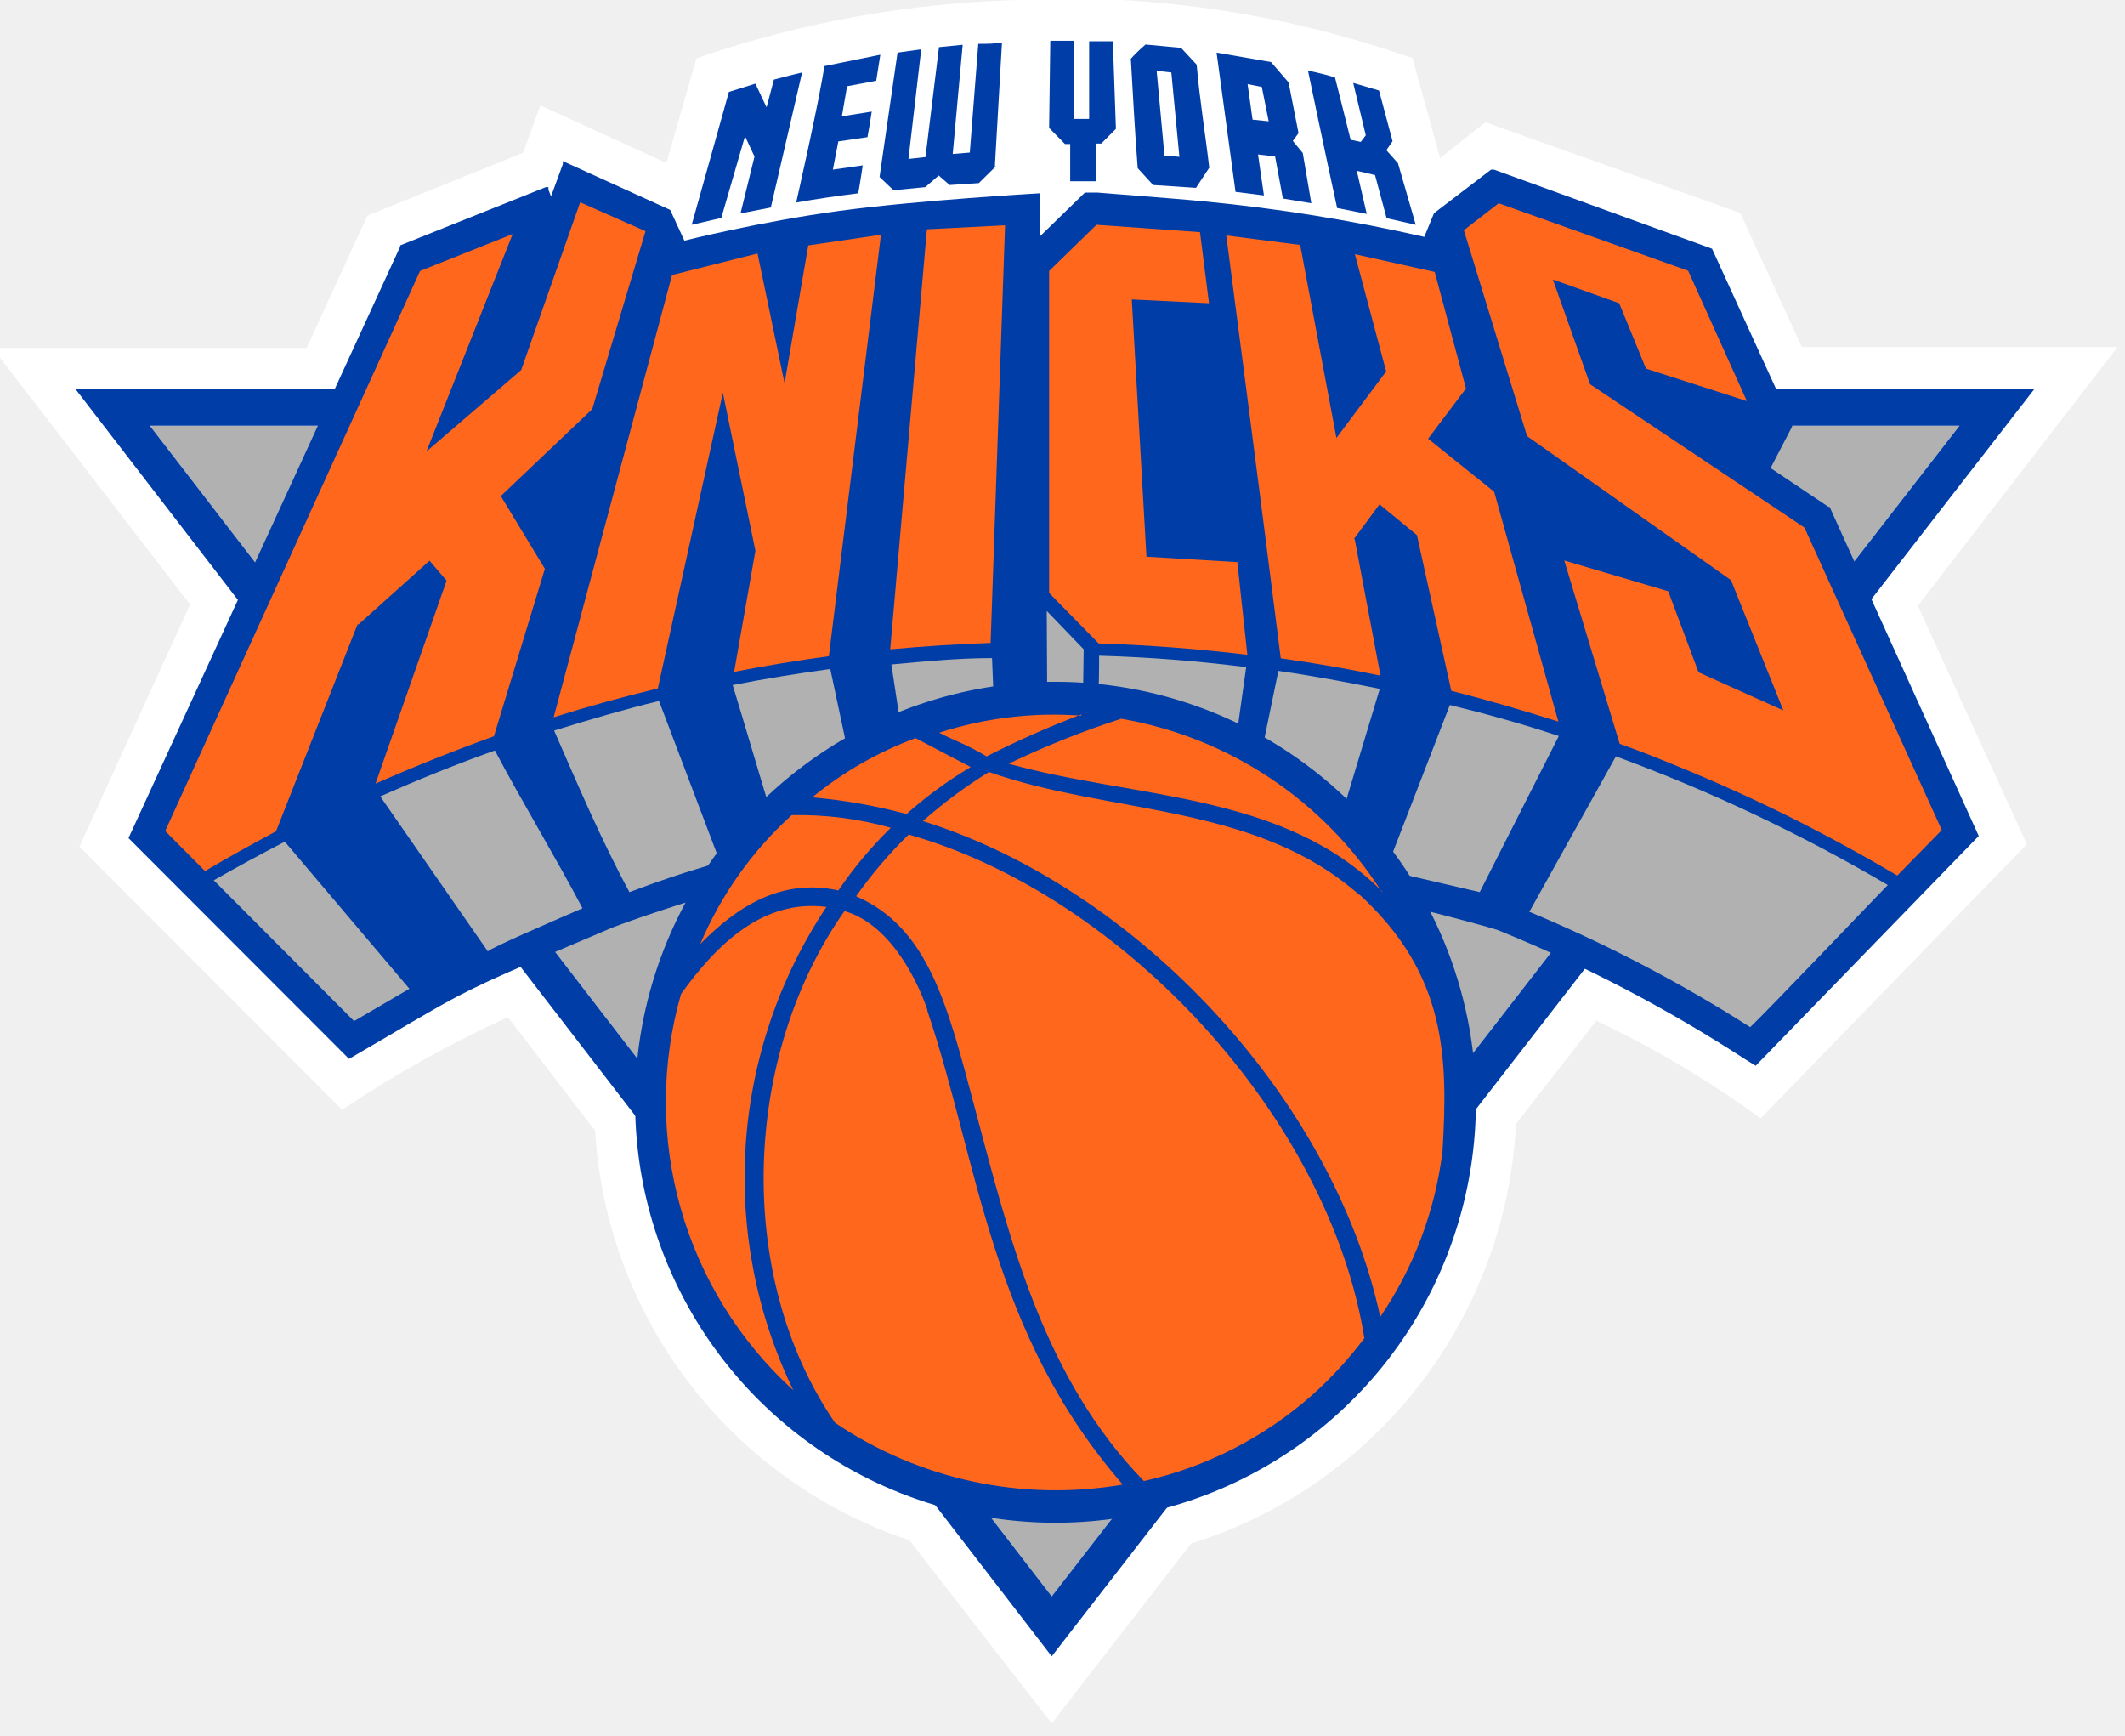
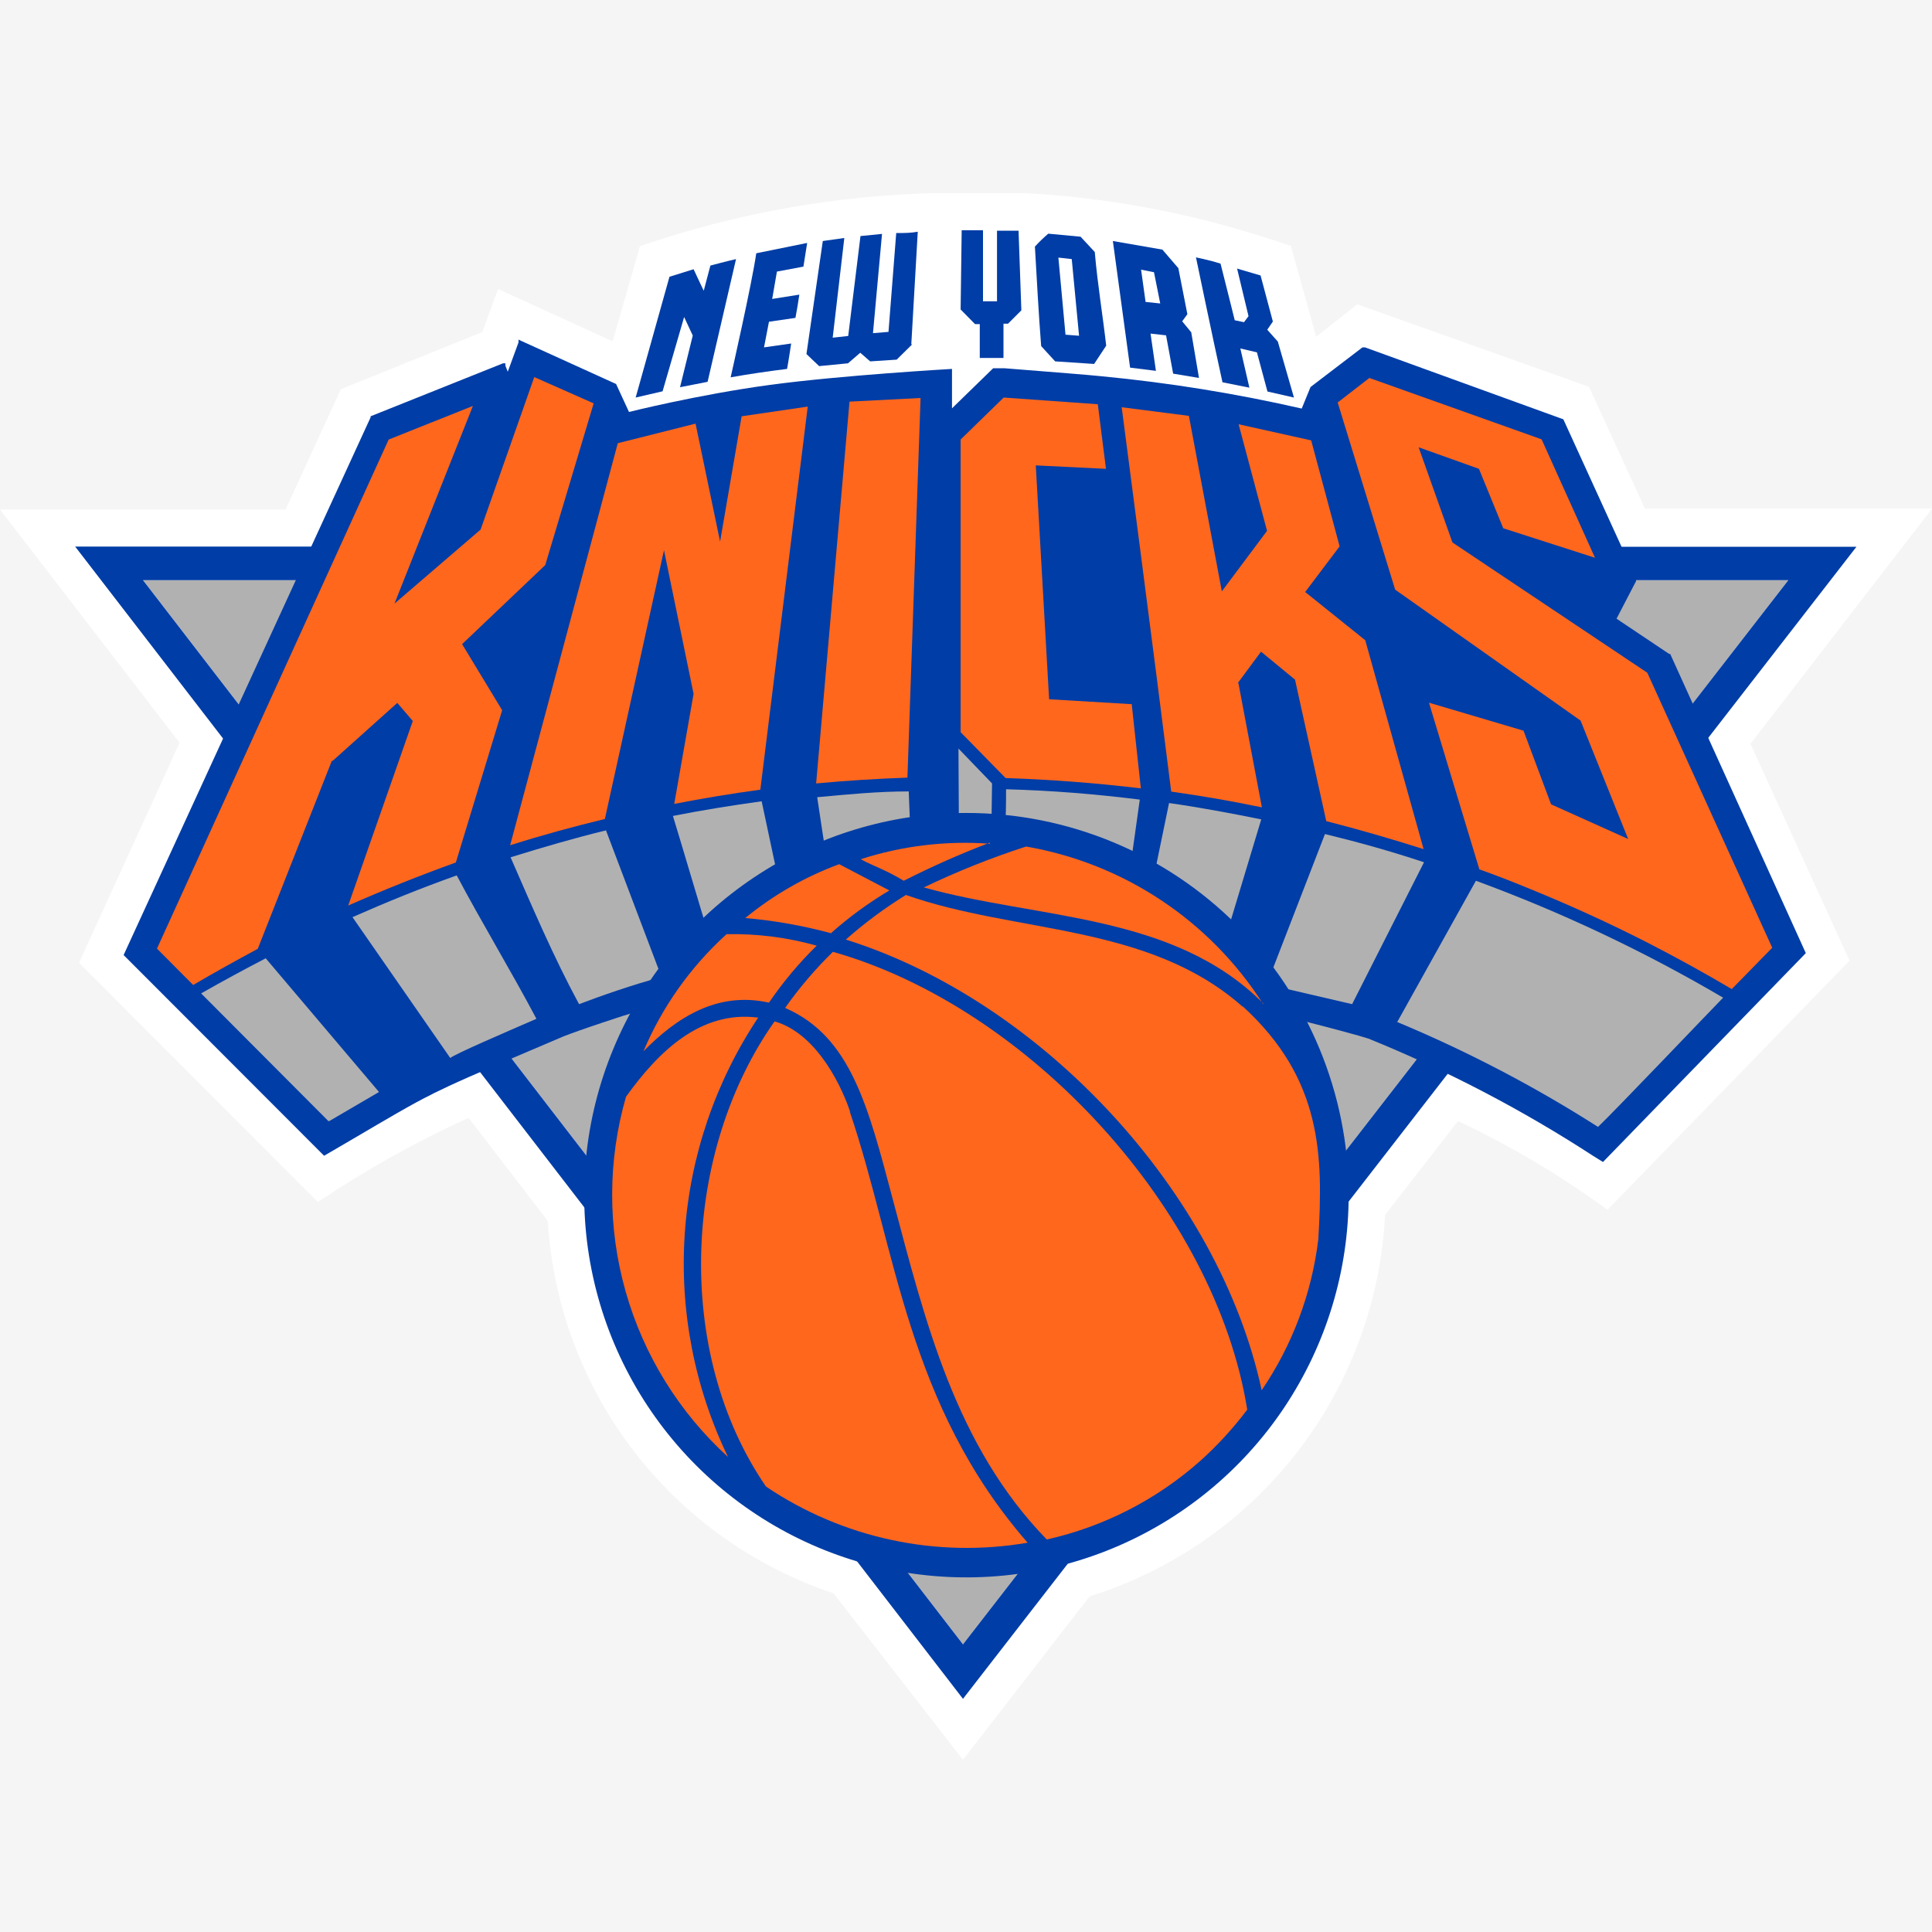
- <svg xmlns="http://www.w3.org/2000/svg" width="60" height="49" viewBox="0 0 60 49" fill="none">
-   <mask id="mask0_1_416" style="mask-type:luminance" maskUnits="userSpaceOnUse" x="-1" y="0" width="61" height="49">
-     <path d="M59.79 0H-0.21V48.645H59.79V0Z" fill="white" />
+ <svg xmlns="http://www.w3.org/2000/svg" width="60" height="60" viewBox="0 0 60 60" fill="none">
+   <rect width="60" height="60" fill="#F5F5F5" />
+   <mask id="mask0_0_1" style="mask-type:luminance" maskUnits="userSpaceOnUse" x="0" y="6" width="60" height="49">
+     <path d="M60 6H0V54.645H60V6Z" fill="white" />
  </mask>
-   <g mask="url(#mask0_1_416)">
-     <path d="M29.69 48.645L25.677 43.482C23.213 42.66 21.051 41.12 19.469 39.06C17.888 36.999 16.959 34.512 16.803 31.919L14.342 28.716C12.712 29.457 11.146 30.331 9.661 31.331L2.244 23.901L5.367 17.066L-0.21 9.824H8.658L10.376 6.086L14.77 4.313L15.258 2.976L18.816 4.601L19.665 1.645L20.247 1.451C23.273 0.478 26.431 -0.016 29.609 -0.013C29.703 -0.013 30.76 -0.013 30.786 -0.013H31.422C34.099 0.114 36.747 0.605 39.293 1.444L39.881 1.638L40.664 4.461L41.941 3.451L49.137 6.012L50.876 9.797H59.79L54.152 17.1L57.229 23.834L49.712 31.572C48.257 30.507 46.703 29.584 45.071 28.816L42.804 31.732C42.67 34.408 41.718 36.978 40.077 39.096C38.437 41.214 36.186 42.777 33.629 43.576L29.69 48.658V48.645Z" fill="white" />
+   <g mask="url(#mask0_0_1)">
+     <path d="M29.9 54.645L25.887 49.482C23.423 48.66 21.261 47.12 19.679 45.06C18.098 42.999 17.169 40.512 17.013 37.919L14.552 34.716C12.922 35.457 11.356 36.331 9.871 37.331L2.454 29.901L5.577 23.066L0 15.824H8.868L10.586 12.086L14.98 10.313L15.468 8.976L19.026 10.601L19.875 7.645L20.457 7.451C23.483 6.478 26.641 5.984 29.819 5.987C29.913 5.987 30.97 5.987 30.996 5.987H31.632C34.309 6.114 36.957 6.605 39.503 7.444L40.091 7.638L40.874 10.46L42.151 9.451L49.347 12.012L51.086 15.797H60L54.362 23.1L57.439 29.834L49.922 37.572C48.467 36.507 46.913 35.584 45.281 34.816L43.014 37.732C42.88 40.408 41.928 42.978 40.287 45.096C38.647 47.214 36.396 48.777 33.839 49.576L29.9 54.658V54.645Z" fill="white" />
  </g>
-   <path d="M29.696 45.067L55.329 12.017H4.23L29.696 45.067Z" fill="#B1B1B1" />
-   <path d="M55.329 12.017L29.696 45.067L4.23 12.017H55.329ZM2.124 10.974L29.696 46.759L57.443 10.981L2.124 10.974Z" fill="#003DA6" />
-   <path d="M51.631 14.311L49.993 13.214L50.601 12.044V12.011V11.971L48.341 7.022L42.182 4.788H42.142H42.102L40.49 6.019L40.216 6.687C38.164 6.219 36.085 5.884 33.99 5.684C33.608 5.644 32.599 5.564 30.994 5.437H30.833H30.633L29.355 6.681V5.457C29.355 5.457 25.945 5.651 23.711 5.952C21.477 6.253 19.324 6.794 19.324 6.794L18.923 5.925L15.98 4.588L15.893 4.547V4.634L15.559 5.544L15.486 5.357V5.283H15.412L11.299 6.928V6.962L3.629 23.66L9.855 29.893L10.142 29.726L10.898 29.284C11.647 28.843 12.677 28.235 13.172 28L13.272 27.947C13.907 27.639 14.228 27.485 17.284 26.188L17.532 26.095C17.532 26.095 17.873 25.968 18.495 25.76C21.773 24.646 25.199 24.026 28.66 23.921H29.201C32.045 24.07 34.871 24.464 37.648 25.098C39.848 25.573 41.5 26.028 41.975 26.161L42.289 26.255C44.727 27.244 47.065 28.465 49.271 29.9L49.572 30.087L55.871 23.6L51.658 14.305L51.631 14.311Z" fill="#003DA6" />
-   <path d="M50.949 14.893L44.897 10.847L43.847 7.891L45.719 8.56L46.475 10.406L49.324 11.322L47.666 7.644L42.316 5.738L41.333 6.5L43.118 12.312L48.876 16.378L50.354 20.056L47.96 18.979L47.104 16.692L44.168 15.823L45.733 20.999C46.221 21.172 46.703 21.36 47.177 21.554C48.481 22.082 49.765 22.664 51.016 23.306C51.885 23.754 52.735 24.222 53.571 24.717L54.828 23.433L50.949 14.893Z" fill="#FF671D" />
-   <path d="M10.122 17.628L12.128 15.829L12.61 16.391L10.604 22.122C11.696 21.641 12.81 21.195 13.947 20.785L15.385 16.057L14.141 14.004L16.723 11.549L18.227 6.527L16.382 5.711L14.716 10.446L12.041 12.746L14.476 6.607L11.861 7.65L4.665 23.46L5.789 24.59C6.457 24.195 7.126 23.828 7.795 23.466L10.095 17.628H10.122Z" fill="#FF671D" />
-   <path d="M28.379 6.36L26.172 6.473L25.136 18.33C26.072 18.243 27.021 18.183 27.971 18.15L28.379 6.36Z" fill="#FF671D" />
-   <path d="M34.939 15.869L32.371 15.716L31.957 8.453L34.137 8.56L33.883 6.554L30.96 6.346L29.623 7.65V16.739L31.02 18.163C32.431 18.21 33.836 18.317 35.22 18.484L34.939 15.889V15.869Z" fill="#FF671D" />
-   <path d="M20.401 11.041L21.33 15.548L20.729 18.966C21.62 18.792 22.512 18.645 23.404 18.524L24.875 6.627L22.822 6.928L22.153 10.82L21.39 7.156L18.976 7.764L15.633 20.25C16.602 19.942 17.585 19.674 18.575 19.434L20.421 11.041H20.401Z" fill="#FF671D" />
-   <path d="M38.23 15.214L38.952 14.238L40.008 15.107L40.978 19.501C42.001 19.762 42.984 20.049 44.001 20.37L42.189 13.883L40.323 12.385L41.393 10.967L40.51 7.677L38.256 7.176L39.139 10.486L37.735 12.365L36.712 6.915L34.625 6.647C34.625 6.647 35.675 14.672 36.163 18.584C37.113 18.718 38.049 18.879 38.979 19.073L38.25 15.214H38.23Z" fill="#FF671D" />
-   <path d="M25.456 20.584C26.276 20.198 27.161 19.971 28.065 19.915L28.011 18.578C27.055 18.578 26.105 18.671 25.169 18.758C25.249 19.293 25.37 20.096 25.456 20.651V20.584Z" fill="#B1B1B1" />
-   <path d="M30.987 19.802C31.708 19.913 32.419 20.081 33.114 20.303C33.724 20.461 34.32 20.674 34.892 20.939L35.187 18.832C33.782 18.658 32.465 18.551 31.034 18.511C31.034 18.919 31.034 19.494 30.987 19.802Z" fill="#B1B1B1" />
-   <path d="M21.832 23.145C22.641 22.544 23.129 21.922 23.979 21.4C23.818 20.637 23.604 19.641 23.444 18.885C22.521 19.012 21.598 19.16 20.688 19.34C21.036 20.477 21.484 22.015 21.832 23.145Z" fill="#B1B1B1" />
-   <path d="M35.595 21.366C36.371 21.822 37.081 22.38 37.708 23.025L37.848 23.132L38.959 19.447C38.002 19.253 37.073 19.079 36.096 18.939L35.595 21.366Z" fill="#B1B1B1" />
-   <path d="M39.106 24.563L41.781 25.185L44.014 20.778C42.984 20.437 42.008 20.163 40.938 19.902L39.126 24.583L39.106 24.563Z" fill="#B1B1B1" />
-   <path d="M17.773 25.185C18.441 24.931 19.431 24.583 20.334 24.342L18.608 19.788C17.572 20.042 16.663 20.31 15.646 20.624C16.315 22.156 16.983 23.727 17.773 25.185Z" fill="#B1B1B1" />
-   <path d="M13.774 26.857C13.927 26.73 15.432 26.081 16.448 25.64C15.679 24.182 14.736 22.63 13.974 21.186C12.851 21.587 11.827 22.002 10.737 22.483L13.774 26.857Z" fill="#B1B1B1" />
-   <path d="M10.015 28.816L11.56 27.913L8.042 23.761C7.374 24.108 6.705 24.47 6.036 24.851L9.988 28.816H10.015Z" fill="#B1B1B1" />
-   <path d="M43.165 25.733C45.34 26.638 47.432 27.73 49.418 28.997C49.959 28.482 52.902 25.392 53.303 24.984C50.858 23.547 48.288 22.331 45.626 21.353L43.178 25.747L43.165 25.733Z" fill="#B1B1B1" />
-   <path d="M30.579 19.728L29.569 19.695L29.556 17.247L30.599 18.33L30.579 19.728Z" fill="#B1B1B1" />
-   <path d="M29.803 19.247C27.456 19.247 25.161 19.943 23.209 21.247C21.257 22.551 19.735 24.405 18.837 26.574C17.938 28.743 17.703 31.13 18.161 33.433C18.619 35.735 19.75 37.85 21.41 39.51C23.07 41.17 25.185 42.301 27.488 42.759C29.79 43.217 32.177 42.982 34.346 42.084C36.515 41.185 38.369 39.664 39.673 37.712C40.977 35.76 41.674 33.465 41.674 31.117C41.674 27.969 40.423 24.949 38.197 22.723C35.971 20.497 32.952 19.247 29.803 19.247Z" fill="#003DA6" />
-   <path d="M30.532 20.169C29.62 20.515 28.727 20.911 27.857 21.353C27.269 20.999 26.928 20.905 26.52 20.684C27.814 20.266 29.176 20.103 30.532 20.203V20.169Z" fill="#FF671D" />
-   <path d="M39.032 25.172C36.237 22.356 32.044 22.557 28.479 21.56C29.508 21.066 30.57 20.641 31.656 20.29C33.154 20.548 34.582 21.115 35.848 21.956C37.115 22.796 38.192 23.892 39.012 25.172H39.032Z" fill="#FF671D" />
-   <path d="M23.337 25.6C22.007 27.597 21.222 29.906 21.057 32.3C20.893 34.694 21.356 37.089 22.4 39.249C20.881 37.865 19.779 36.084 19.219 34.107C18.658 32.13 18.663 30.036 19.23 28.061C20.247 26.643 21.551 25.386 23.31 25.6H23.337Z" fill="#FF671D" />
-   <path d="M26.185 28.535C27.637 32.836 27.958 37.604 31.703 41.91C28.87 42.398 25.959 41.773 23.577 40.165C20.715 35.992 20.989 29.766 23.845 25.72C25.242 26.121 25.998 27.94 26.185 28.509V28.535Z" fill="#FF671D" />
-   <path d="M24.179 25.292C24.618 24.671 25.113 24.091 25.657 23.56C31.736 25.279 37.534 31.585 38.524 37.778C38.092 38.351 37.606 38.882 37.073 39.362C35.715 40.571 34.072 41.413 32.298 41.81C29.462 38.894 28.526 35.036 27.523 31.271C26.754 28.375 26.219 26.195 24.179 25.305V25.292Z" fill="#FF671D" />
-   <path d="M38.383 25.265C35.448 22.671 31.361 23.005 27.924 21.794C27.264 22.201 26.639 22.665 26.058 23.179C32.137 25.085 37.654 31.03 38.972 37.176C39.923 35.778 40.526 34.173 40.731 32.494C40.885 29.886 40.858 27.512 38.383 25.252V25.265Z" fill="#FF671D" />
-   <path d="M25.156 23.366C24.603 23.906 24.105 24.5 23.671 25.138C22.059 24.777 20.789 25.613 19.772 26.65C20.358 25.264 21.239 24.022 22.354 23.012C23.305 22.992 24.253 23.114 25.169 23.373" fill="#FF671D" />
-   <path d="M25.584 22.991C26.148 22.488 26.759 22.041 27.409 21.654L25.851 20.838C24.793 21.229 23.807 21.794 22.935 22.51C23.839 22.589 24.735 22.748 25.61 22.985L25.584 22.991Z" fill="#FF671D" />
-   <path d="M28.118 4.695L27.637 5.169L26.814 5.223L26.506 4.955L26.125 5.283L25.229 5.37L24.835 4.996L25.343 1.485L26.012 1.391L25.651 4.487L26.132 4.434L26.513 1.331L27.182 1.264L26.901 4.347L27.383 4.307L27.623 1.237C27.911 1.237 28.058 1.237 28.292 1.197L28.091 4.695H28.118Z" fill="#003DA6" />
-   <path d="M30.318 1.15V3.357H30.753V1.164C30.753 1.164 31.208 1.164 31.422 1.164L31.509 3.638L31.094 4.053H30.954V5.116H30.218V4.066H30.071L29.623 3.611L29.656 1.15H30.325H30.318Z" fill="#003DA6" />
-   <path d="M24.855 1.558L24.741 2.28L23.918 2.434L23.771 3.284L24.614 3.15C24.567 3.471 24.547 3.578 24.494 3.872L23.671 3.992L23.517 4.788L24.36 4.668C24.36 4.668 24.279 5.216 24.233 5.457C23.644 5.531 23.049 5.617 22.481 5.718C22.481 5.718 23.149 2.775 23.276 1.866L24.855 1.545V1.558Z" fill="#003DA6" />
-   <path d="M21.765 5.858L20.909 6.025L21.304 4.42L21.036 3.845L20.367 6.152L19.531 6.346C19.879 5.096 20.234 3.845 20.581 2.595L21.33 2.361C21.424 2.568 21.645 3.029 21.645 3.029L21.852 2.247C21.852 2.247 22.38 2.107 22.648 2.046L21.765 5.858Z" fill="#003DA6" />
-   <path d="M32.659 2L32.88 4.394L33.301 4.427L33.074 2.046L32.659 2ZM33.789 1.826C33.876 2.835 34.036 3.792 34.144 4.735L33.769 5.303L32.559 5.223L32.124 4.748C32.044 3.725 31.99 2.688 31.93 1.658C32.06 1.516 32.198 1.382 32.345 1.257L33.348 1.351L33.789 1.826Z" fill="#003DA6" />
-   <path d="M37.695 2.187C37.842 2.762 38.136 3.946 38.136 3.946L38.423 4.006L38.564 3.819L38.209 2.341L38.938 2.555L39.32 3.986L39.146 4.24L39.473 4.608L39.975 6.346L39.152 6.159L38.825 4.942L38.31 4.822L38.591 6.039L37.755 5.872C37.461 4.534 36.932 1.993 36.932 1.993C36.932 1.993 37.36 2.08 37.695 2.187Z" fill="#003DA6" />
-   <path d="M35.227 2.374L35.367 3.377L35.822 3.424L35.628 2.454L35.227 2.374ZM36.384 2.327L36.665 3.758L36.504 3.979L36.785 4.32L37.026 5.738L36.223 5.604L36.003 4.414L35.521 4.36L35.688 5.517L34.886 5.417L34.351 1.485L35.889 1.752L36.384 2.327Z" fill="#003DA6" />
+   <path d="M29.906 51.067L55.539 18.017H4.441L29.906 51.067Z" fill="#B1B1B1" />
+   <path d="M55.539 18.017L29.906 51.067L4.44 18.017H55.539ZM2.334 16.974L29.906 52.759L57.653 16.981L2.334 16.974Z" fill="#003DA6" />
+   <path d="M51.841 20.311L50.203 19.214L50.811 18.044V18.011V17.971L48.551 13.022L42.392 10.788H42.352H42.312L40.7 12.019L40.426 12.688C38.374 12.219 36.295 11.884 34.2 11.684C33.819 11.644 32.809 11.564 31.204 11.437H31.043H30.843L29.565 12.681V11.457C29.565 11.457 26.155 11.651 23.921 11.952C21.688 12.253 19.534 12.794 19.534 12.794L19.133 11.925L16.19 10.588L16.103 10.547V10.634L15.769 11.544L15.695 11.357V11.283H15.622L11.509 12.928V12.962L3.839 29.66L10.065 35.893L10.352 35.726L11.108 35.284C11.857 34.843 12.887 34.234 13.382 34L13.482 33.947C14.117 33.639 14.438 33.486 17.494 32.188L17.742 32.094C17.742 32.094 18.083 31.968 18.705 31.76C21.983 30.646 25.409 30.026 28.87 29.921H29.412C32.255 30.07 35.081 30.464 37.858 31.098C40.058 31.573 41.71 32.028 42.185 32.161L42.499 32.255C44.937 33.244 47.275 34.465 49.481 35.9L49.782 36.087L56.081 29.6L51.868 20.305L51.841 20.311Z" fill="#003DA6" />
+   <path d="M51.159 20.893L45.107 16.847L44.057 13.891L45.93 14.56L46.685 16.406L49.534 17.322L47.876 13.644L42.526 11.738L41.543 12.5L43.328 18.312L49.086 22.378L50.564 26.056L48.17 24.979L47.314 22.692L44.378 21.823L45.943 26.999C46.431 27.172 46.913 27.36 47.388 27.554C48.691 28.082 49.975 28.664 51.226 29.306C52.095 29.754 52.945 30.222 53.781 30.717L55.038 29.433L51.159 20.893Z" fill="#FF671D" />
+   <path d="M10.332 23.628L12.338 21.829L12.82 22.391L10.814 28.122C11.906 27.641 13.021 27.195 14.157 26.785L15.595 22.057L14.351 20.004L16.933 17.549L18.437 12.527L16.592 11.711L14.926 16.446L12.251 18.746L14.686 12.607L12.071 13.65L4.875 29.46L5.999 30.59C6.667 30.195 7.336 29.828 8.005 29.466L10.305 23.628H10.332Z" fill="#FF671D" />
+   <path d="M28.589 12.36L26.382 12.473L25.346 24.33C26.282 24.243 27.231 24.183 28.181 24.15L28.589 12.36Z" fill="#FF671D" />
+   <path d="M35.149 21.869L32.581 21.716L32.167 14.453L34.347 14.56L34.093 12.554L31.17 12.346L29.833 13.65V22.739L31.23 24.163C32.642 24.21 34.046 24.317 35.43 24.484L35.149 21.889V21.869Z" fill="#FF671D" />
+   <path d="M20.611 17.041L21.54 21.548L20.939 24.966C21.83 24.792 22.722 24.645 23.613 24.524L25.085 12.627L23.032 12.928L22.363 16.82L21.601 13.156L19.186 13.764L15.843 26.25C16.812 25.942 17.795 25.674 18.785 25.434L20.631 17.041H20.611Z" fill="#FF671D" />
+   <path d="M38.44 21.214L39.162 20.238L40.218 21.107L41.188 25.501C42.211 25.762 43.194 26.049 44.211 26.37L42.399 19.883L40.533 18.385L41.603 16.968L40.72 13.677L38.466 13.176L39.349 16.486L37.945 18.365L36.922 12.915L34.835 12.647C34.835 12.647 35.885 20.672 36.373 24.584C37.323 24.718 38.259 24.879 39.189 25.073L38.46 21.214H38.44Z" fill="#FF671D" />
+   <path d="M25.666 26.584C26.486 26.198 27.371 25.971 28.275 25.915L28.221 24.578C27.265 24.578 26.315 24.671 25.379 24.758C25.459 25.293 25.579 26.096 25.666 26.651V26.584Z" fill="#B1B1B1" />
+   <path d="M31.197 25.802C31.918 25.913 32.629 26.081 33.324 26.303C33.934 26.461 34.53 26.674 35.102 26.939L35.397 24.832C33.992 24.658 32.675 24.551 31.244 24.511C31.244 24.919 31.244 25.494 31.197 25.802Z" fill="#B1B1B1" />
+   <path d="M22.042 29.145C22.851 28.544 23.339 27.922 24.189 27.4C24.028 26.637 23.814 25.641 23.654 24.885C22.731 25.012 21.808 25.16 20.898 25.34C21.246 26.477 21.694 28.015 22.042 29.145Z" fill="#B1B1B1" />
+   <path d="M35.805 27.366C36.581 27.822 37.291 28.38 37.918 29.025L38.058 29.132L39.169 25.447C38.212 25.253 37.283 25.079 36.306 24.939L35.805 27.366Z" fill="#B1B1B1" />
+   <path d="M39.316 30.563L41.991 31.185L44.224 26.778C43.194 26.437 42.218 26.163 41.148 25.902L39.336 30.583L39.316 30.563Z" fill="#B1B1B1" />
+   <path d="M17.983 31.185C18.651 30.931 19.641 30.583 20.544 30.342L18.819 25.788C17.782 26.042 16.872 26.31 15.856 26.624C16.525 28.156 17.194 29.727 17.983 31.185Z" fill="#B1B1B1" />
+   <path d="M13.983 32.857C14.137 32.73 15.642 32.081 16.659 31.64C15.889 30.182 14.947 28.63 14.184 27.186C13.061 27.587 12.037 28.002 10.947 28.483L13.983 32.857Z" fill="#B1B1B1" />
+   <path d="M10.225 34.816L11.77 33.913L8.252 29.761C7.584 30.108 6.915 30.47 6.246 30.851L10.198 34.816H10.225Z" fill="#B1B1B1" />
+   <path d="M43.375 31.733C45.55 32.638 47.642 33.73 49.628 34.997C50.169 34.482 53.112 31.392 53.513 30.984C51.068 29.547 48.498 28.331 45.836 27.353L43.388 31.747L43.375 31.733Z" fill="#B1B1B1" />
+   <path d="M30.789 25.728L29.779 25.695L29.766 23.247L30.809 24.33L30.789 25.728Z" fill="#B1B1B1" />
+   <path d="M30.013 25.247C27.666 25.247 25.371 25.943 23.419 27.247C21.466 28.551 19.945 30.405 19.047 32.574C18.148 34.743 17.913 37.13 18.371 39.433C18.829 41.735 19.96 43.85 21.62 45.51C23.28 47.17 25.395 48.301 27.698 48.759C30 49.217 32.387 48.982 34.556 48.084C36.725 47.185 38.579 45.664 39.883 43.712C41.187 41.76 41.884 39.465 41.884 37.117C41.884 33.969 40.633 30.949 38.407 28.723C36.181 26.497 33.161 25.247 30.013 25.247Z" fill="#003DA6" />
+   <path d="M30.742 26.169C29.83 26.515 28.937 26.911 28.067 27.353C27.479 26.999 27.138 26.905 26.73 26.684C28.024 26.266 29.386 26.103 30.742 26.203V26.169Z" fill="#FF671D" />
+   <path d="M39.242 31.172C36.447 28.356 32.254 28.557 28.689 27.56C29.718 27.066 30.78 26.641 31.866 26.29C33.364 26.548 34.792 27.115 36.058 27.956C37.325 28.796 38.402 29.892 39.222 31.172H39.242Z" fill="#FF671D" />
+   <path d="M23.547 31.6C22.217 33.597 21.432 35.906 21.267 38.3C21.103 40.694 21.566 43.089 22.61 45.249C21.091 43.865 19.989 42.084 19.429 40.107C18.868 38.13 18.872 36.036 19.441 34.061C20.457 32.643 21.761 31.386 23.52 31.6H23.547Z" fill="#FF671D" />
+   <path d="M26.395 34.535C27.847 38.836 28.168 43.604 31.913 47.91C29.08 48.398 26.169 47.773 23.787 46.165C20.925 41.992 21.199 35.766 24.055 31.72C25.453 32.121 26.208 33.94 26.395 34.509V34.535Z" fill="#FF671D" />
+   <path d="M24.389 31.292C24.828 30.671 25.323 30.091 25.867 29.56C31.946 31.279 37.744 37.585 38.734 43.778C38.302 44.351 37.816 44.882 37.283 45.362C35.925 46.571 34.281 47.413 32.508 47.81C29.672 44.894 28.736 41.036 27.733 37.271C26.964 34.375 26.429 32.195 24.389 31.305V31.292Z" fill="#FF671D" />
+   <path d="M38.593 31.265C35.657 28.671 31.572 29.005 28.134 27.794C27.474 28.201 26.849 28.665 26.268 29.179C32.347 31.085 37.864 37.03 39.182 43.176C40.133 41.778 40.736 40.173 40.941 38.494C41.094 35.886 41.068 33.512 38.593 31.252V31.265Z" fill="#FF671D" />
+   <path d="M25.366 29.366C24.813 29.906 24.316 30.5 23.881 31.138C22.269 30.777 20.999 31.613 19.982 32.65C20.568 31.264 21.449 30.022 22.564 29.012C23.515 28.992 24.463 29.114 25.379 29.373" fill="#FF671D" />
+   <path d="M25.794 28.991C26.358 28.488 26.969 28.041 27.619 27.654L26.061 26.838C25.003 27.229 24.017 27.794 23.145 28.51C24.049 28.589 24.945 28.748 25.82 28.985L25.794 28.991Z" fill="#FF671D" />
+   <path d="M28.328 10.695L27.847 11.169L27.024 11.223L26.716 10.955L26.335 11.283L25.439 11.37L25.045 10.995L25.553 7.485L26.221 7.391L25.86 10.487L26.342 10.434L26.723 7.331L27.392 7.264L27.111 10.347L27.593 10.307L27.833 7.237C28.121 7.237 28.268 7.237 28.502 7.197L28.301 10.695H28.328Z" fill="#003DA6" />
+   <path d="M30.528 7.15V9.357H30.963V7.164C30.963 7.164 31.418 7.164 31.632 7.164L31.719 9.638L31.304 10.053H31.164V11.116H30.428V10.066H30.281L29.833 9.611L29.866 7.15H30.535H30.528Z" fill="#003DA6" />
+   <path d="M25.065 7.558L24.951 8.28L24.128 8.434L23.981 9.284L24.824 9.15C24.777 9.471 24.757 9.578 24.703 9.872L23.881 9.992L23.727 10.788L24.57 10.668C24.57 10.668 24.489 11.216 24.443 11.457C23.854 11.53 23.259 11.617 22.691 11.718C22.691 11.718 23.359 8.775 23.486 7.866L25.065 7.545V7.558Z" fill="#003DA6" />
+   <path d="M21.975 11.858L21.119 12.025L21.514 10.42L21.246 9.845L20.577 12.152L19.741 12.346C20.089 11.096 20.444 9.845 20.791 8.595L21.54 8.361C21.634 8.568 21.855 9.029 21.855 9.029L22.062 8.247C22.062 8.247 22.59 8.107 22.858 8.046L21.975 11.858Z" fill="#003DA6" />
+   <path d="M32.869 8L33.09 10.394L33.511 10.427L33.284 8.046L32.869 8ZM33.999 7.826C34.086 8.835 34.247 9.792 34.354 10.735L33.979 11.303L32.769 11.223L32.334 10.748C32.254 9.725 32.2 8.688 32.14 7.658C32.27 7.516 32.408 7.382 32.555 7.257L33.558 7.351L33.999 7.826Z" fill="#003DA6" />
+   <path d="M37.905 8.187C38.052 8.762 38.346 9.946 38.346 9.946L38.633 10.006L38.774 9.819L38.419 8.341L39.148 8.555L39.53 9.986L39.356 10.24L39.684 10.608L40.185 12.346L39.362 12.159L39.035 10.942L38.52 10.822L38.801 12.039L37.965 11.872C37.67 10.534 37.142 7.993 37.142 7.993C37.142 7.993 37.57 8.08 37.905 8.187Z" fill="#003DA6" />
+   <path d="M35.437 8.374L35.577 9.377L36.032 9.424L35.838 8.454L35.437 8.374ZM36.594 8.327L36.875 9.758L36.714 9.979L36.995 10.32L37.236 11.738L36.433 11.604L36.213 10.414L35.731 10.36L35.898 11.517L35.096 11.417L34.561 7.485L36.099 7.752L36.594 8.327Z" fill="#003DA6" />
</svg>
